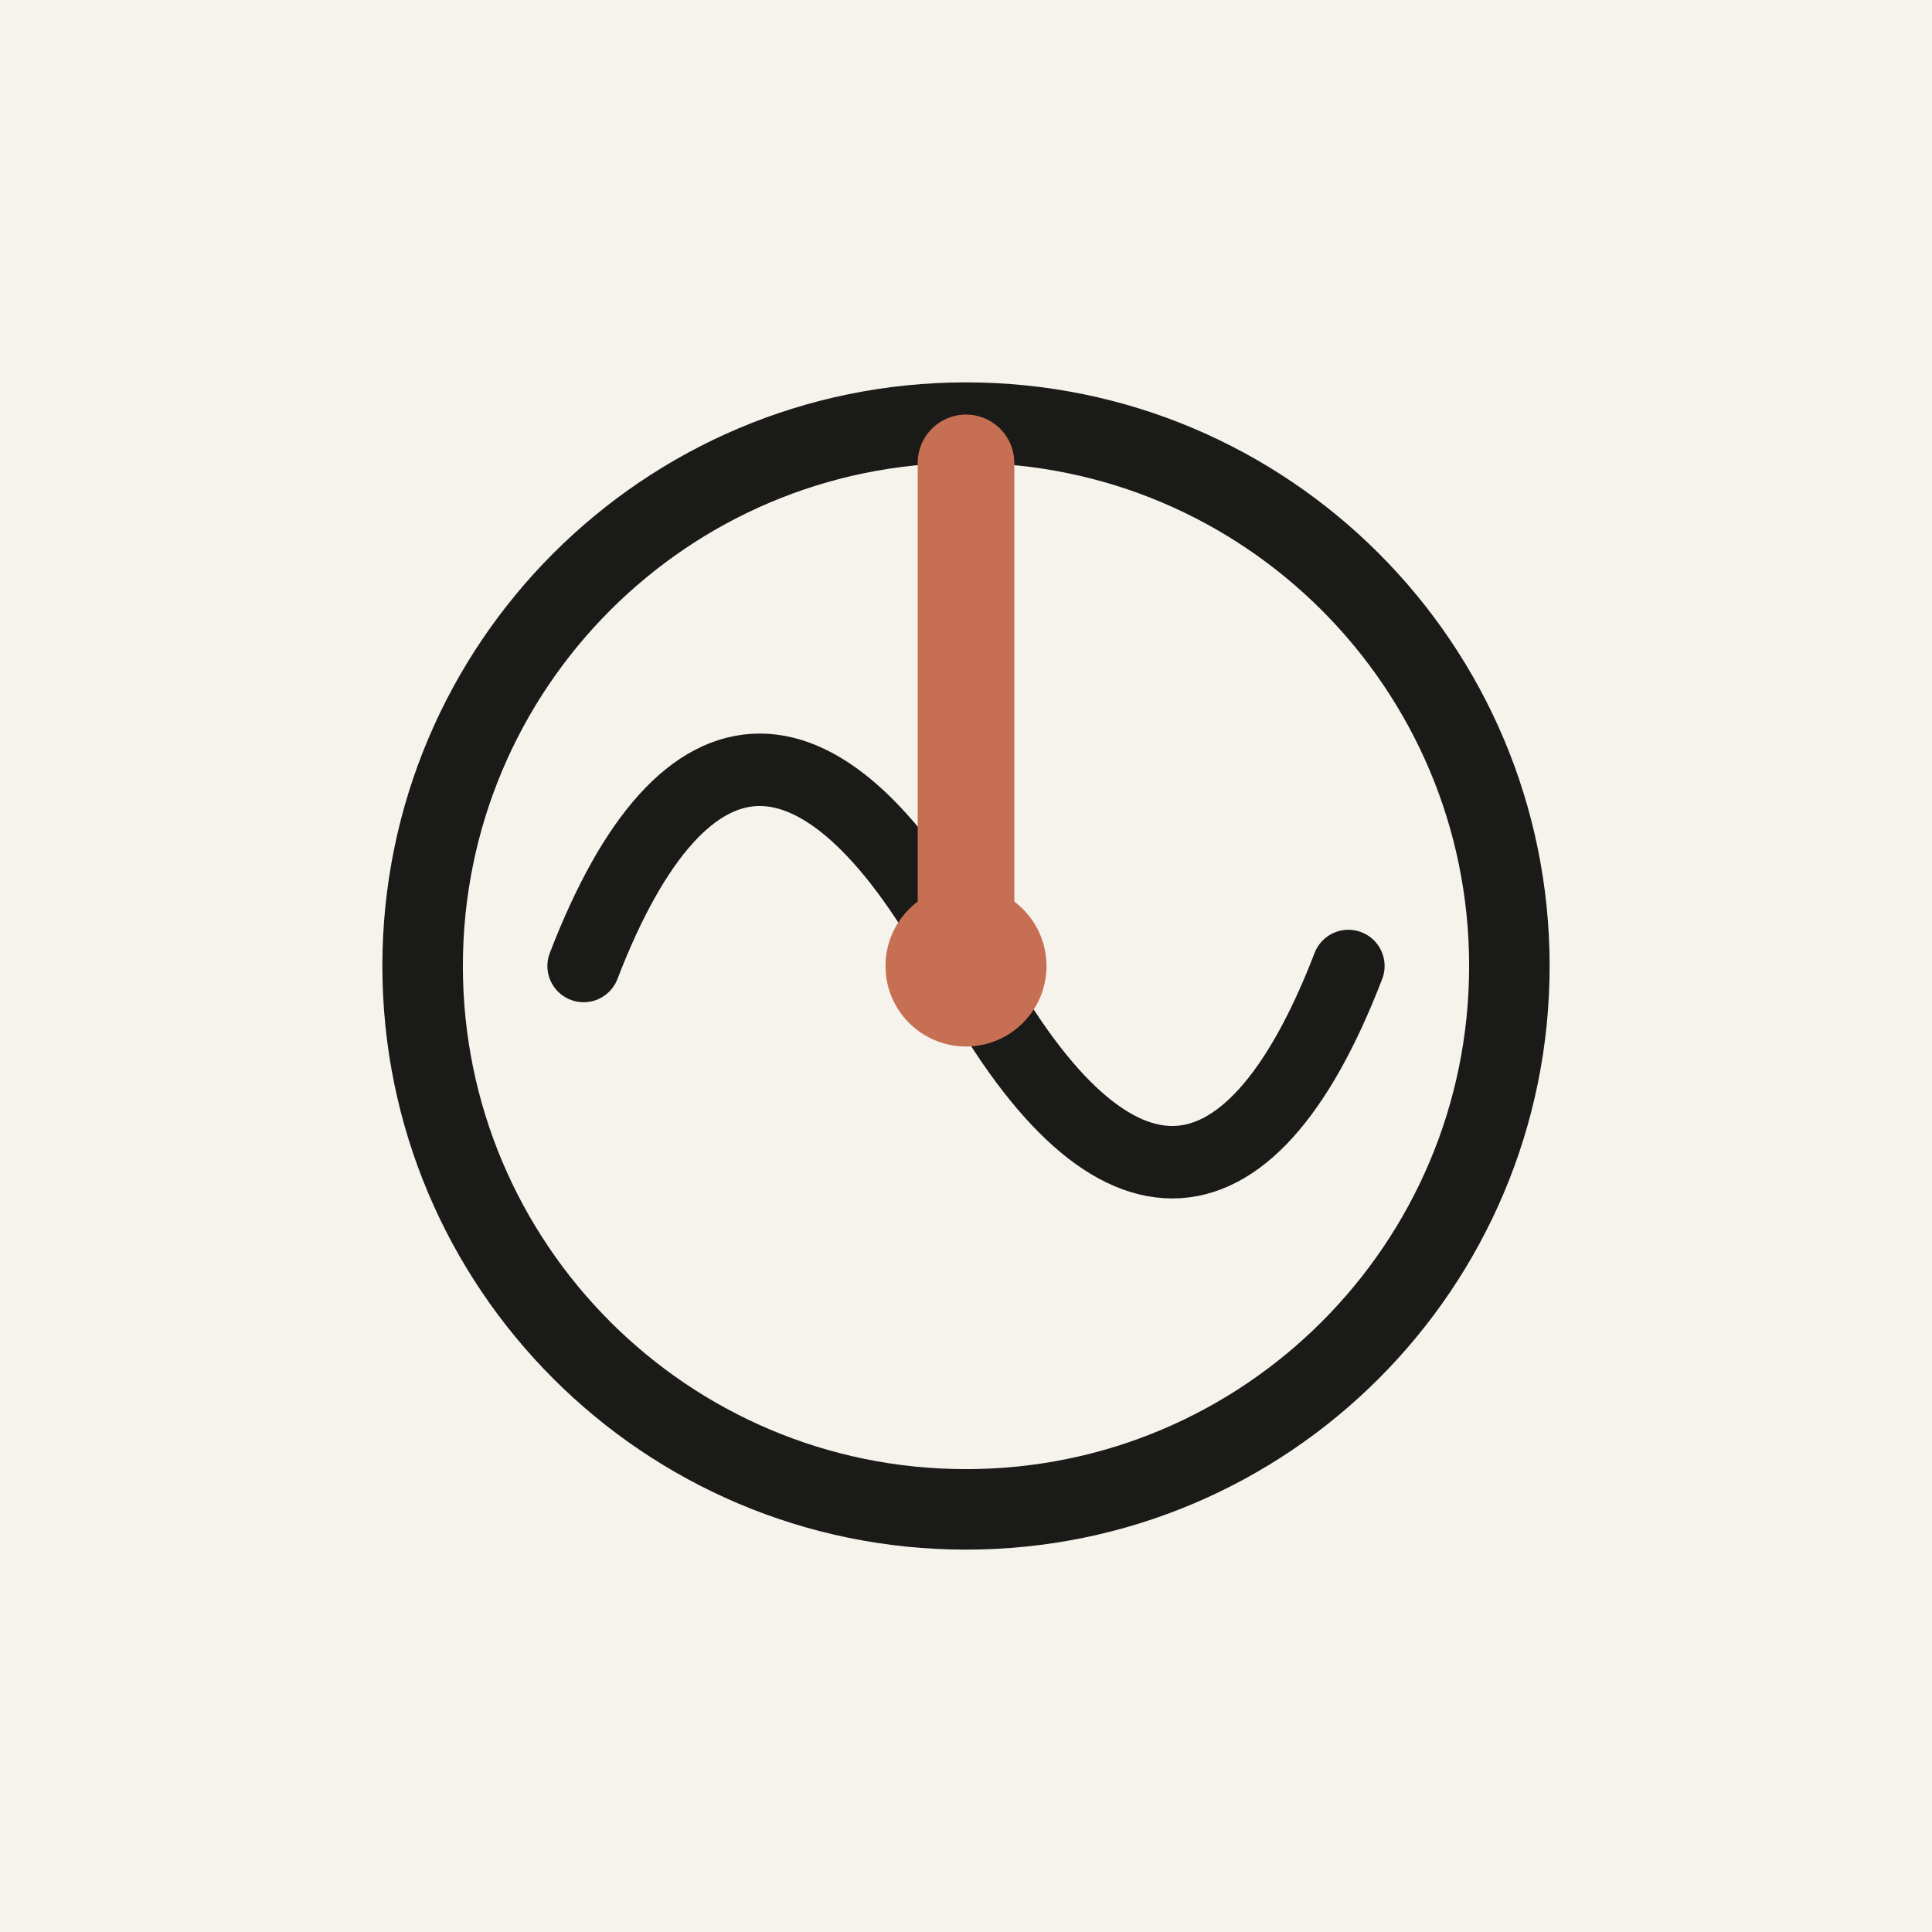
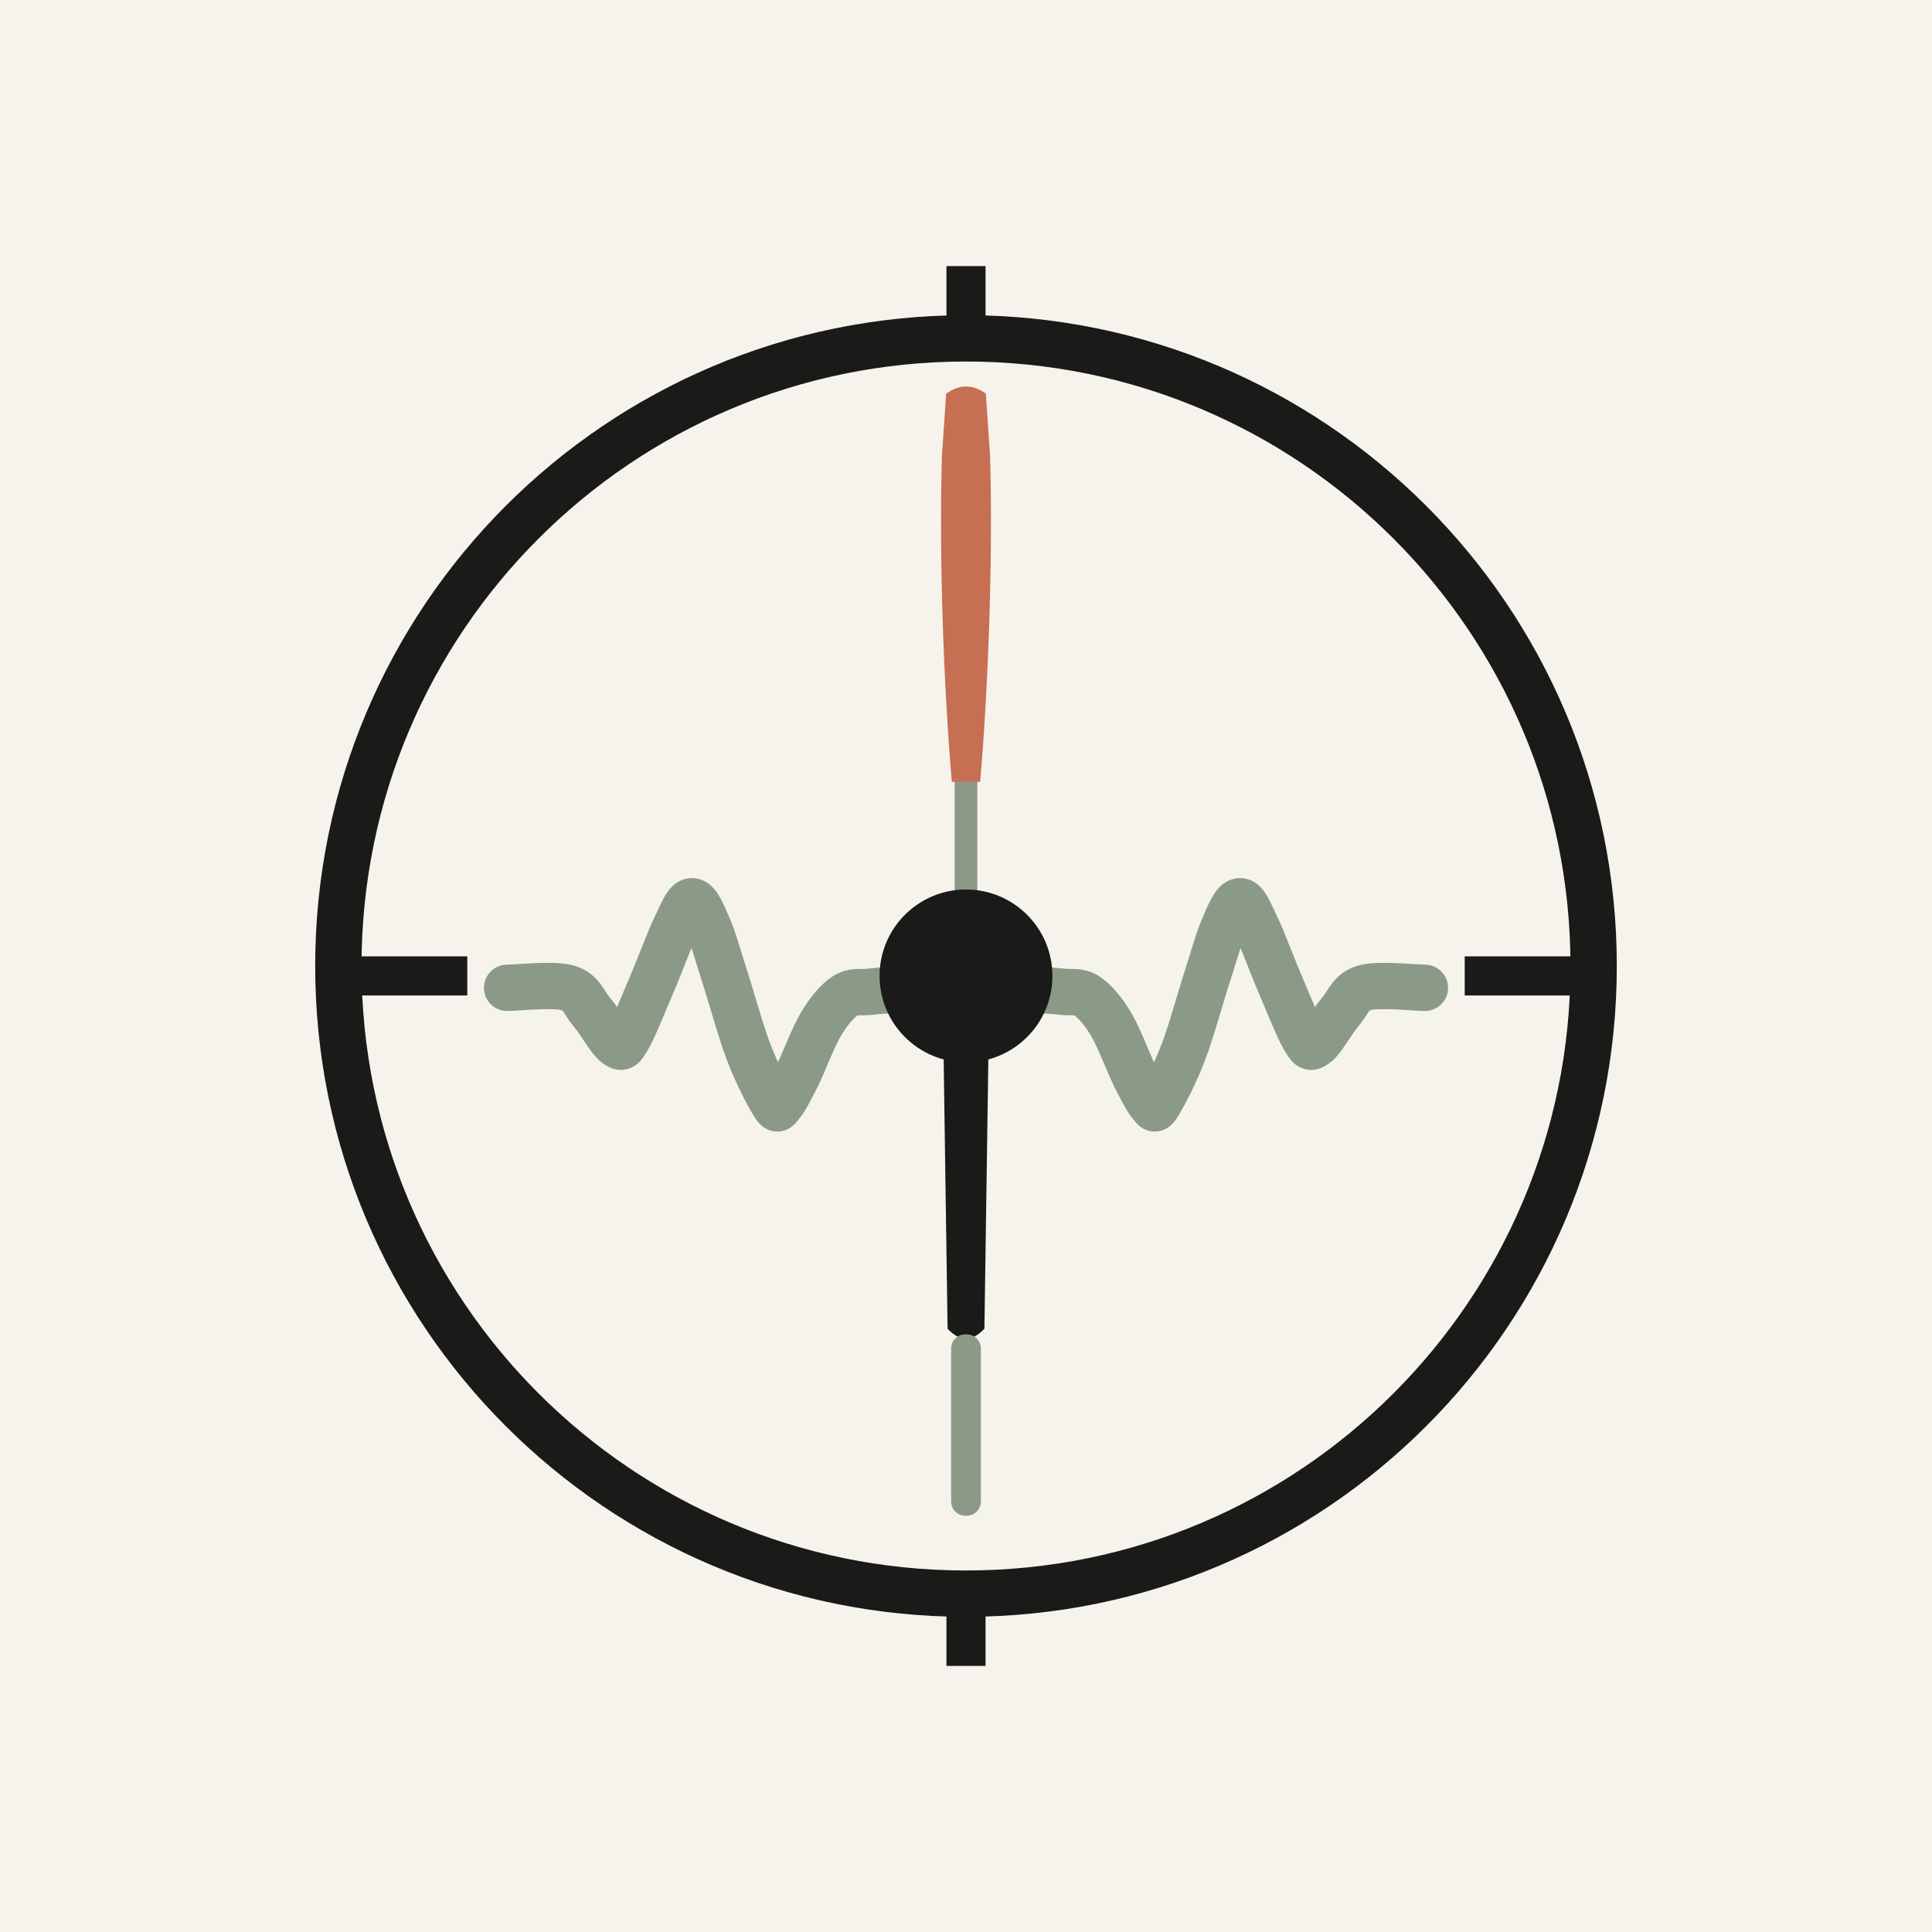
<svg xmlns="http://www.w3.org/2000/svg" viewBox="0 0 180 180">
  <rect width="180" height="180" fill="#F5F3EC" />
-   <g transform="translate(30 30) scale(3.75)" fill="none" stroke-linecap="round" stroke-linejoin="round">
-     <circle cx="16" cy="16" r="13.5" stroke="#1A1A18" stroke-width="2" />
-     <path d="M6.5 16C9 9.5 12.5 9.5 16 16S23 22.5 25.5 16" stroke="#1A1A18" stroke-width="1.8" />
-     <path d="M16 3.5V16" stroke="#C76F52" stroke-width="2.4" />
-     <circle cx="16" cy="16" r="2" fill="#C76F52" stroke="none" />
+   <g transform="translate(24 24) scale(1.32)">
+     <circle cx="50" cy="50" r="44.3" fill="none" stroke="#1A1A18" stroke-width="3.27" />
+     <g fill="#1A1A18">
+       <rect x="48.62" y="0.6" width="2.76" height="4.6" />
+       <rect x="48.62" y="94.8" width="2.76" height="4.6" />
+       <rect x="7.2" y="49.32" width="7.6" height="2.76" />
+       <rect x="85.2" y="49.32" width="7.6" height="2.76" />
+     </g>
+     <g fill="none" stroke="#8A9A87" stroke-width="3.27" stroke-linecap="round" stroke-linejoin="round">
+       <path d="M17.61 51.14C18.32 51.14 20.88 50.85 21.87 51.14C22.87 51.42 23.01 52.18 23.58 52.84C24.15 53.5 24.86 54.81 25.28 55.11C25.71 55.42 25.71 55.4 26.14 54.69C26.56 53.98 27.27 52.18 27.84 50.85C28.41 49.53 29.07 47.7 29.55 46.73C30.02 45.76 30.3 45 30.68 45.03C31.06 45.05 31.44 46 31.82 46.88C32.2 47.75 32.48 48.82 32.95 50.28C33.43 51.75 34.09 54.19 34.66 55.68C35.23 57.17 35.98 58.62 36.36 59.23C36.74 59.85 36.65 59.68 36.93 59.38C37.22 59.07 37.59 58.33 38.07 57.39C38.54 56.44 39.2 54.64 39.77 53.69C40.34 52.75 40.91 52.08 41.48 51.7C42.05 51.33 42.57 51.49 43.18 51.42C43.8 51.35 44.22 51.33 45.17 51.28C46.12 51.23 48.25 51.16 48.86 51.14" transform="translate(0 0.4)" />
+       <path d="M17.61 51.14C18.32 51.14 20.88 50.85 21.87 51.14C22.87 51.42 23.01 52.18 23.58 52.84C24.15 53.5 24.86 54.81 25.28 55.11C25.71 55.42 25.71 55.4 26.14 54.69C26.56 53.98 27.27 52.18 27.84 50.85C28.41 49.53 29.07 47.7 29.55 46.73C30.02 45.76 30.3 45 30.68 45.03C31.06 45.05 31.44 46 31.82 46.88C32.2 47.75 32.48 48.82 32.95 50.28C33.43 51.75 34.09 54.19 34.66 55.68C35.23 57.17 35.98 58.62 36.36 59.23C36.74 59.85 36.65 59.68 36.93 59.38C37.22 59.07 37.59 58.33 38.07 57.39C38.54 56.44 39.2 54.64 39.77 53.69C40.34 52.75 40.91 52.08 41.48 51.7C42.05 51.33 42.57 51.49 43.18 51.42C43.8 51.35 44.22 51.33 45.17 51.28C46.12 51.23 48.25 51.16 48.86 51.14" transform="translate(100 0.4) scale(-1 1)" />
+     </g>
+     <rect x="49.2" y="36" width="1.6" height="9" fill="#8A9A87" />
+     <path d="M48.6 9.6Q50 8.6 51.4 9.6L51.7 14C51.9 21 51.6 30 51 37H49C48.4 30 48.1 21 48.3 14Z" fill="#C76F52" />
+     <path d="M48.4 55H51.6L51.3 75.6Q50 77 48.7 75.6Z" fill="#1A1A18" />
+     <rect x="48.95" y="76" width="2.1" height="12.8" rx="1" fill="#8A9A87" />
+     <circle cx="50" cy="50.7" r="6.1" fill="#1A1A18" />
  </g>
</svg>
